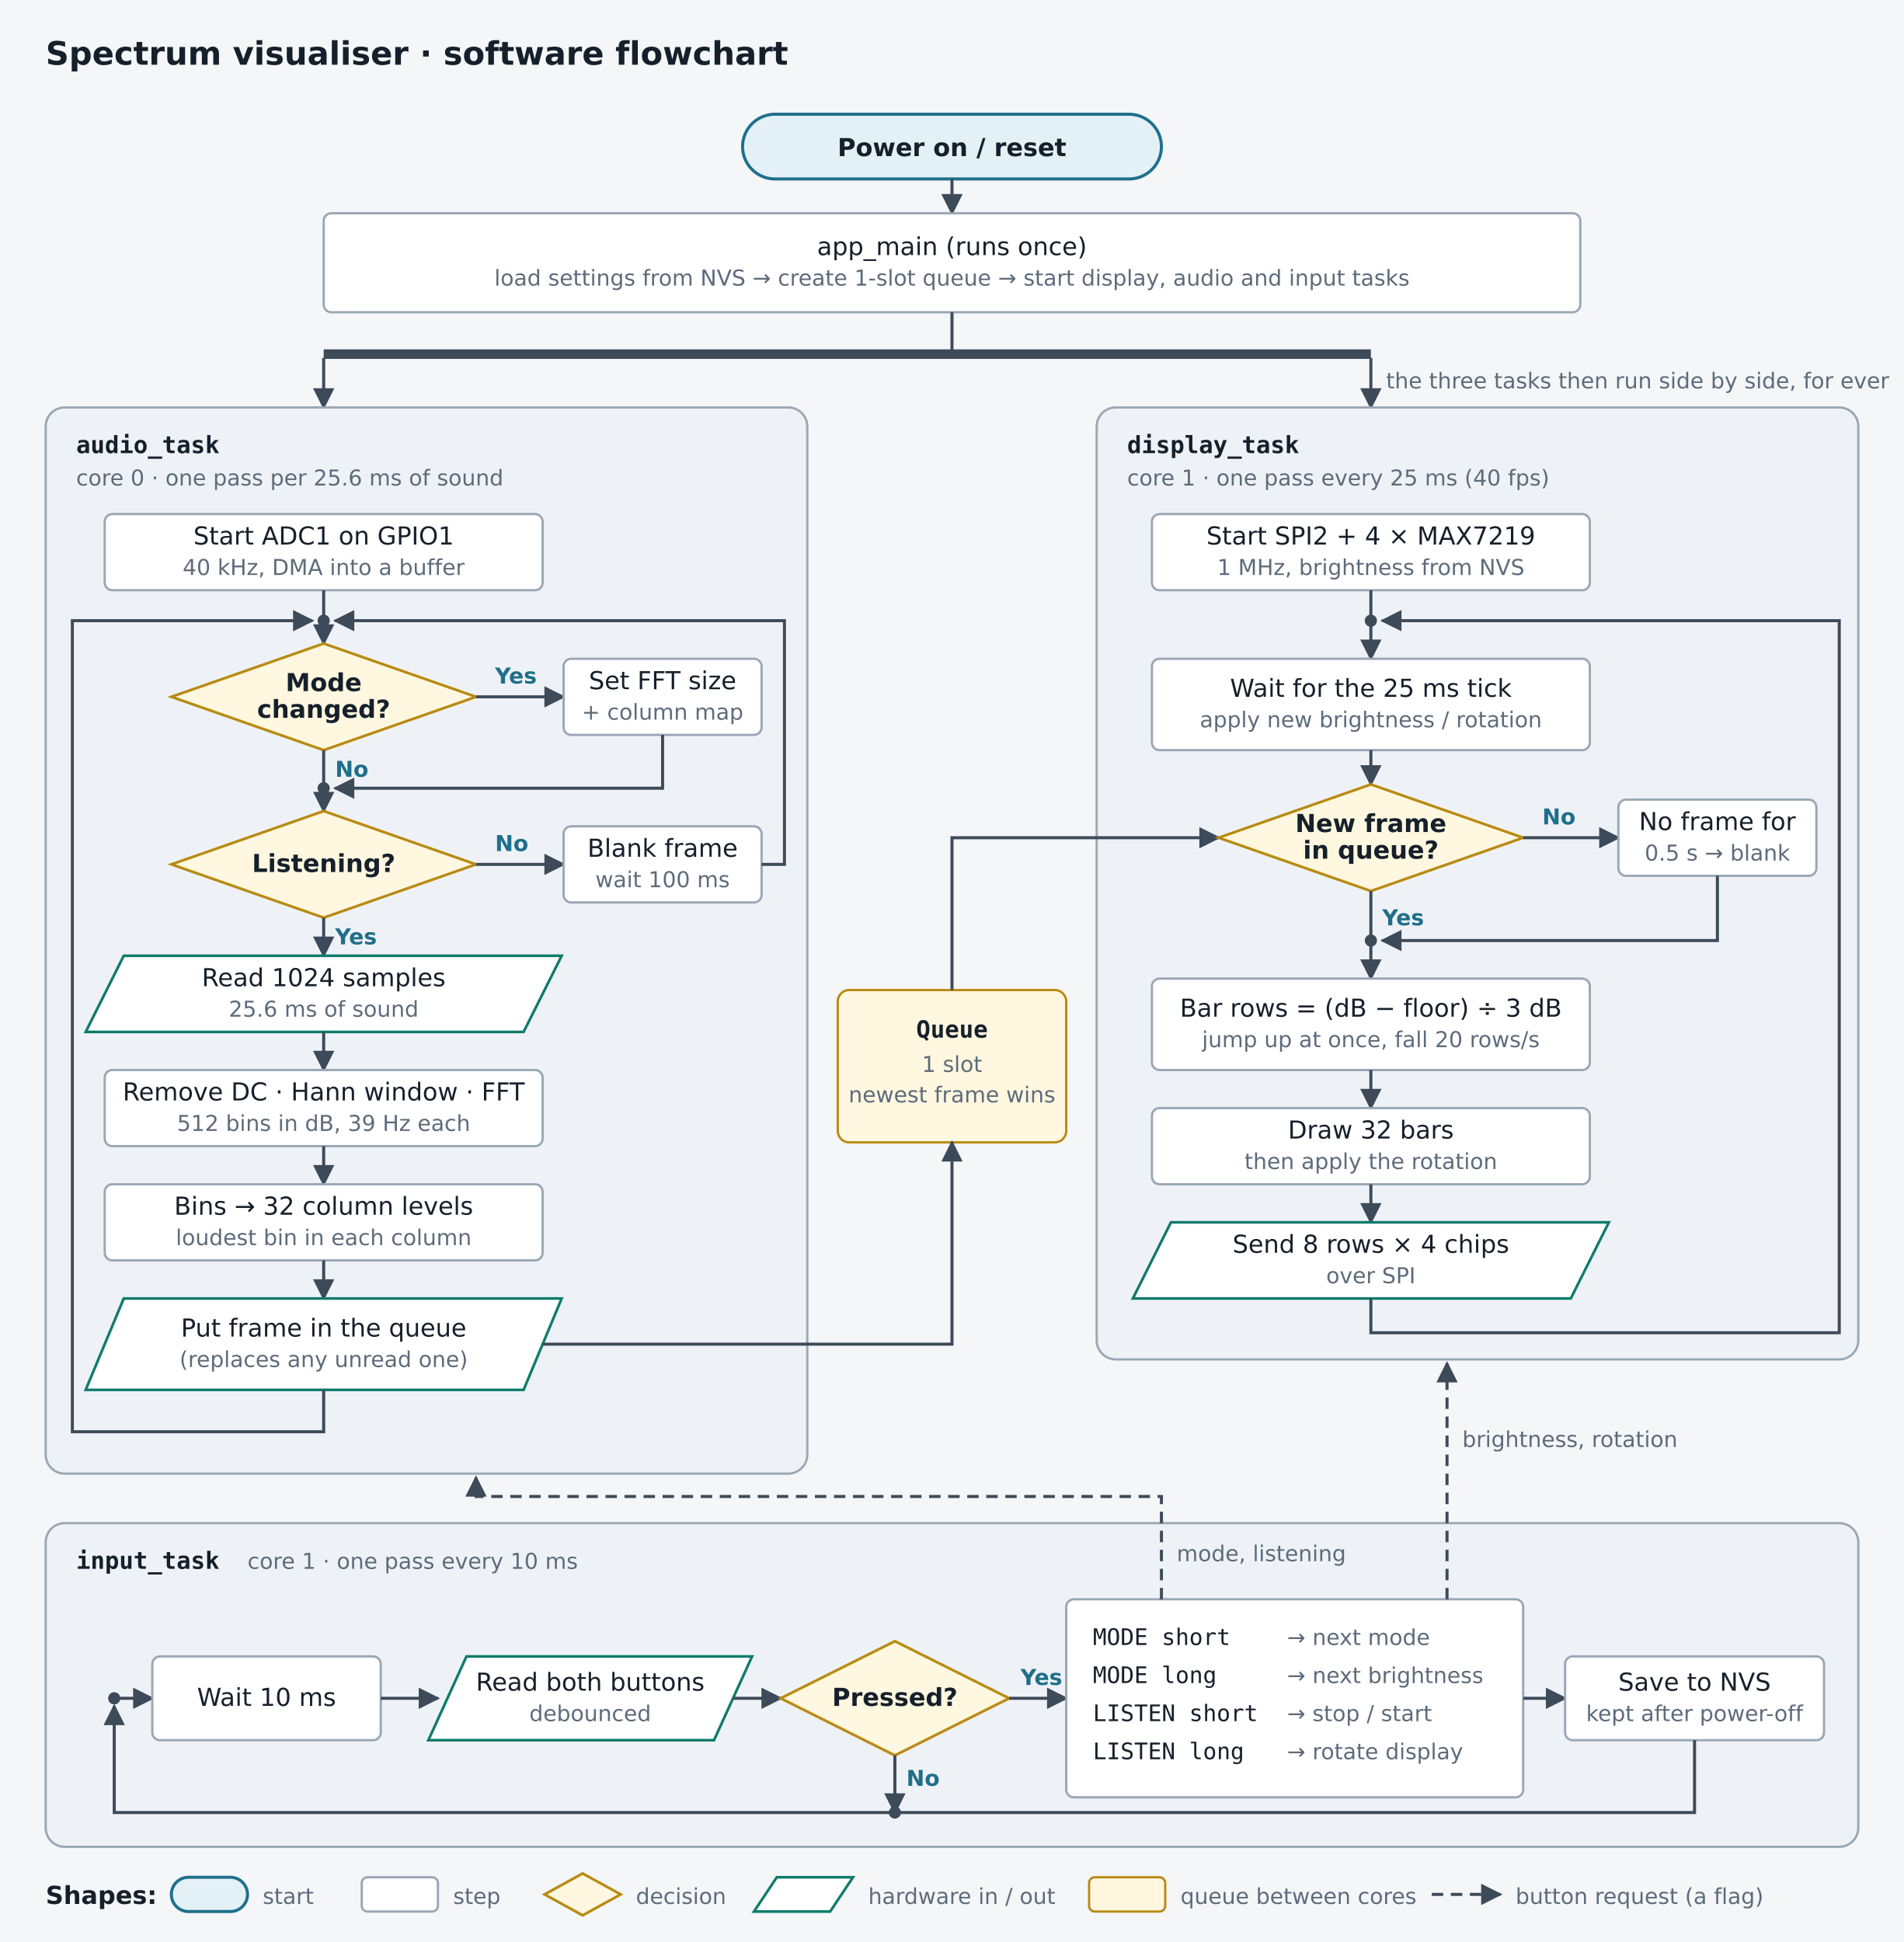
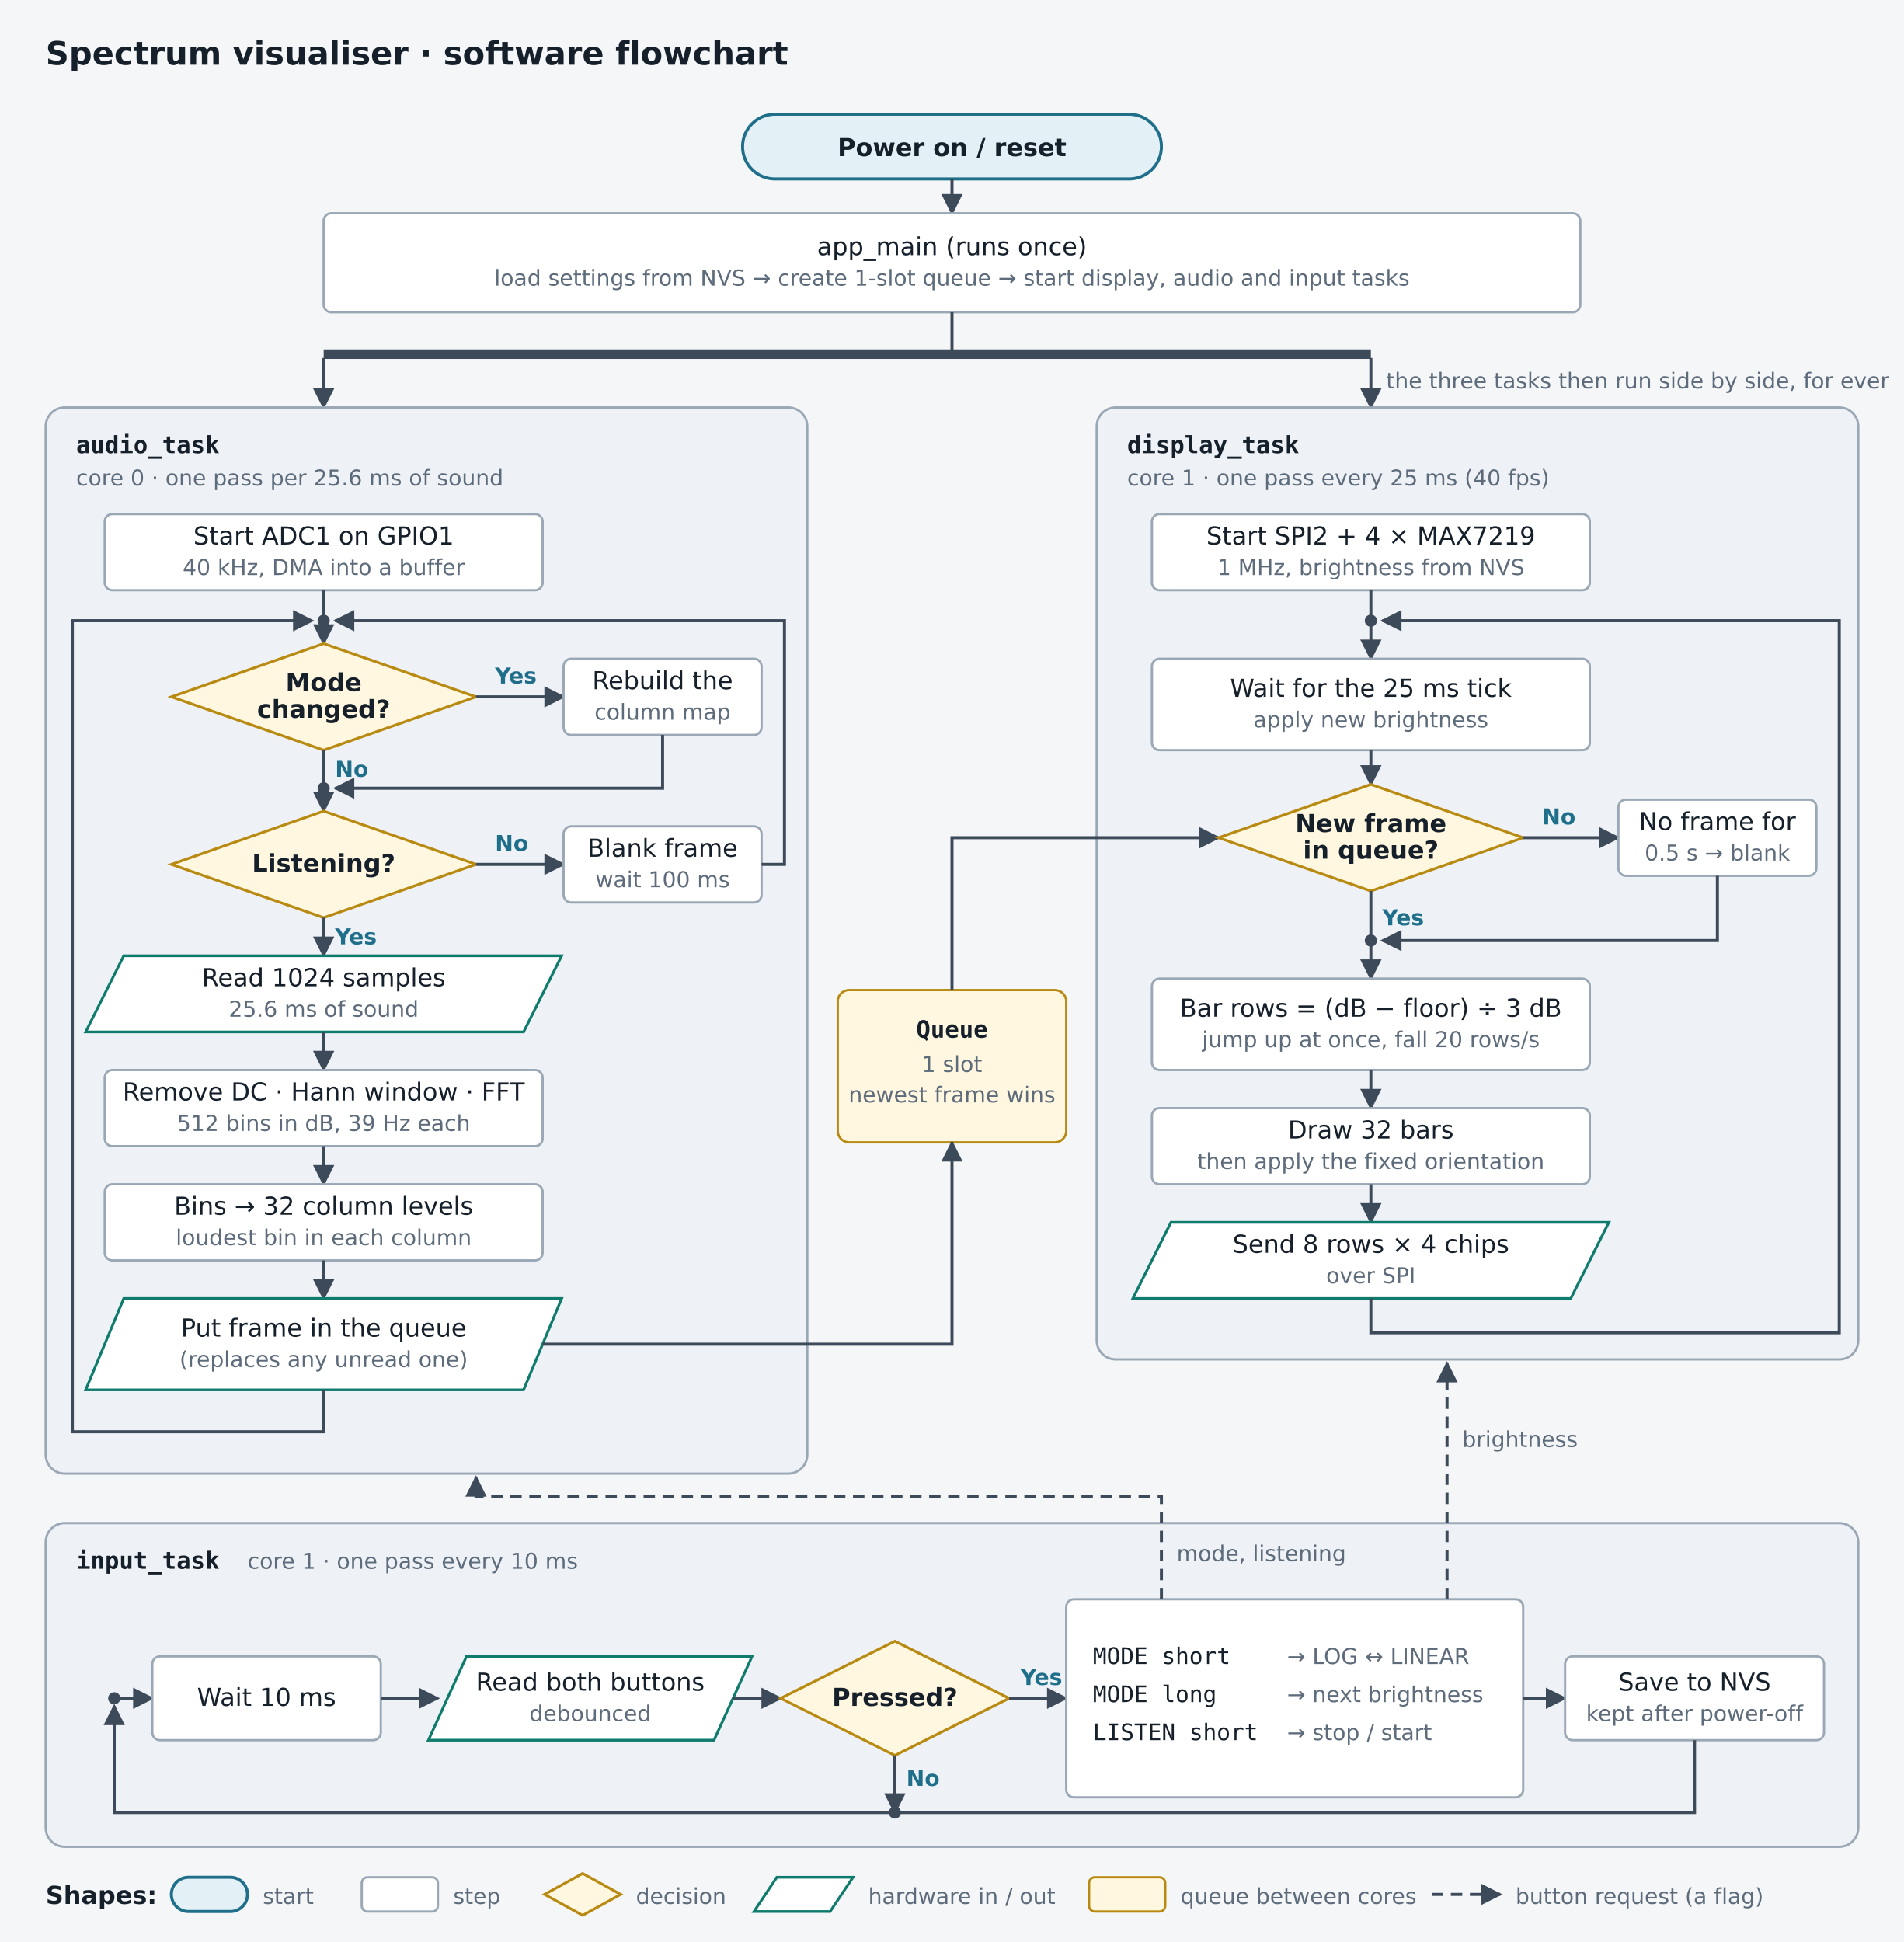
<svg xmlns="http://www.w3.org/2000/svg" viewBox="0 0 1000 1020" width="1000" height="1020" role="img" aria-label="Spectrum visualiser · software flowchart">
  <defs>
    <marker id="ar-ink" viewBox="0 0 10 10" refX="9" refY="5" markerWidth="7" markerHeight="7" orient="auto-start-reverse">
      <path d="M0 0L10 5L0 10z" class="mk" />
    </marker>
    <marker id="ar-sig" viewBox="0 0 10 10" refX="9" refY="5" markerWidth="7" markerHeight="7" orient="auto-start-reverse">
      <path d="M0 0L10 5L0 10z" class="mk-sig" />
    </marker>
    <marker id="ar-spi" viewBox="0 0 10 10" refX="9" refY="5" markerWidth="7" markerHeight="7" orient="auto-start-reverse">
      <path d="M0 0L10 5L0 10z" class="mk-spi" />
    </marker>
  </defs>
  <style>
.t{fill:#16202b;font:13px 'IBM Plex Sans','DejaVu Sans',Arial,sans-serif}
.th{fill:#16202b;font:600 17px 'IBM Plex Sans','DejaVu Sans',Arial,sans-serif}
.tb{fill:#16202b;font:600 14px 'IBM Plex Sans','DejaVu Sans',Arial,sans-serif}
.tb2{fill:#16202b;font:600 13px 'IBM Plex Sans','DejaVu Sans',Arial,sans-serif}
.ts{fill:#5d6b7b;font:11.5px 'IBM Plex Sans','DejaVu Sans',Arial,sans-serif}
.tm{fill:#16202b;font:12px 'IBM Plex Mono','DejaVu Sans Mono',Consolas,monospace}
.tmb{fill:#16202b;font:600 12.5px 'IBM Plex Mono','DejaVu Sans Mono',Consolas,monospace}
.bx{fill:#ffffff;stroke:#9aa7b5;stroke-width:1.2}
.bx-acc{fill:#e3f0f5;stroke:#1f6f8b;stroke-width:1.6}
.bx-dash{fill:none;stroke:#9aa7b5;stroke-width:1.2;stroke-dasharray:6 4}
.ctr{fill:#eef2f6;stroke:#9aa7b5;stroke-width:1.2}
.q{fill:#fff7e0;stroke:#b98a12}
.pill{fill:#ffffff;stroke:#9aa7b5;stroke-width:1.2}
.res{fill:#ffffff;stroke:#3d4a59;stroke-width:1.5}
.cap{fill:none;stroke:#3d4a59;stroke-width:1.5}
.grid{fill:#16181b;stroke:#9aa7b5}
.led{fill:#c8302c}
.pin{fill:#ffffff;stroke:#3d4a59;stroke-width:1.5}
.w{fill:none;stroke:#3d4a59;stroke-width:1.6}
.w-ink2{stroke:#3d4a59}
.w-sig{stroke:#0f7b6c;stroke-width:2}
.w-spi{stroke:#3655b3;stroke-width:2}
.w-p3{stroke:#c2410c;stroke-width:2}
.w-p5{stroke:#b3261e;stroke-width:2}
.w-gnd{stroke:#55606d}
.dash{stroke-dasharray:6 4}
.dec{fill:#fff7e0;stroke:#b98a12;stroke-width:1.4}
.io{stroke:#0f7b6c;stroke-width:1.4}
.fork{stroke:#3d4a59;stroke-width:5}
.rule{stroke:#9aa7b5;stroke-width:0.8}
.lbl{fill:#1f6f8b;font:600 11.5px 'IBM Plex Sans','DejaVu Sans',Arial,sans-serif}
.pinno{fill:#1f6f8b;font:600 11px 'IBM Plex Mono','DejaVu Sans Mono',Consolas,monospace}
.dot{fill:#3d4a59}
.mk{fill:#3d4a59}
.mk-sig{fill:#0f7b6c}
.mk-spi{fill:#3655b3}
</style>
  <rect width="100%" height="100%" fill="#f4f6f8" />
  <text x="24" y="34" class="th">Spectrum visualiser · software flowchart</text>
  <rect x="390.0" y="60" width="220" height="34" rx="17.0" class="bx bx-acc" />
  <text x="500" y="82.0" class="tb2" text-anchor="middle">Power on / reset</text>
  <path d="M500 94L500 112" class="w w-ink2" marker-end="url(#ar-ink)" />
  <rect x="170.0" y="112" width="660" height="52" rx="4" class="bx" />
  <text x="500" y="134.0" class="t" text-anchor="middle">app_main (runs once)</text>
  <text x="500" y="150.0" class="ts" text-anchor="middle">load settings from NVS → create 1-slot queue → start display, audio and input tasks</text>
  <path d="M500 164L500 184" class="w w-ink2" />
  <path d="M170 186L720 186" class="w fork" />
  <path d="M170 188L170 214" class="w w-ink2" marker-end="url(#ar-ink)" />
  <path d="M720 188L720 214" class="w w-ink2" marker-end="url(#ar-ink)" />
  <text x="728" y="204" class="ts">the three tasks then run side by side, for ever</text>
  <rect x="24" y="214" width="400" height="560" rx="10" class="ctr" />
  <rect x="576" y="214" width="400" height="500" rx="10" class="ctr" />
  <text x="40" y="238" class="tmb">audio_task</text>
  <text x="40" y="255" class="ts">core 0 · one pass per 25.6 ms of sound</text>
  <text x="592" y="238" class="tmb">display_task</text>
  <text x="592" y="255" class="ts">core 1 · one pass every 25 ms (40 fps)</text>
  <rect x="55.0" y="270" width="230" height="40" rx="4" class="bx" />
  <text x="170" y="286.0" class="t" text-anchor="middle">Start ADC1 on GPIO1</text>
  <text x="170" y="302.0" class="ts" text-anchor="middle">40 kHz, DMA into a buffer</text>
  <path d="M170 310L170 338" class="w w-ink2" marker-end="url(#ar-ink)" />
  <circle cx="170" cy="326" r="3.2" class="dot" />
  <polygon points="170,338.0 250.0,366 170,394.0 90.0,366" class="dec" />
  <text x="170" y="363" class="tb2" text-anchor="middle">Mode</text>
  <text x="170" y="377" class="tb2" text-anchor="middle">changed?</text>
  <path d="M250 366L296 366" class="w w-ink2" marker-end="url(#ar-ink)" />
  <text x="260" y="359" class="lbl">Yes</text>
  <rect x="296.0" y="346" width="104" height="40" rx="4" class="bx" />
-   <text x="348" y="362.0" class="t" text-anchor="middle">Set FFT size</text>
-   <text x="348" y="378.0" class="ts" text-anchor="middle">+ column map</text>
+   <text x="348" y="362.0" class="t" text-anchor="middle">Rebuild the</text>
+   <text x="348" y="378.0" class="ts" text-anchor="middle">column map</text>
  <path d="M348 386V414H176" class="w w-ink2" marker-end="url(#ar-ink)" />
  <path d="M170 394L170 414" class="w w-ink2" />
  <text x="176" y="408" class="lbl">No</text>
  <circle cx="170" cy="414" r="3.2" class="dot" />
  <path d="M170 414L170 426" class="w w-ink2" marker-end="url(#ar-ink)" />
  <polygon points="170,426.0 250.0,454 170,482.0 90.0,454" class="dec" />
  <text x="170" y="458" class="tb2" text-anchor="middle">Listening?</text>
  <path d="M250 454L296 454" class="w w-ink2" marker-end="url(#ar-ink)" />
  <text x="260" y="447" class="lbl">No</text>
  <rect x="296.0" y="434" width="104" height="40" rx="4" class="bx" />
  <text x="348" y="450.0" class="t" text-anchor="middle">Blank frame</text>
  <text x="348" y="466.0" class="ts" text-anchor="middle">wait 100 ms</text>
  <path d="M400 454H412V326H176" class="w w-ink2" marker-end="url(#ar-ink)" />
  <path d="M170 482L170 502" class="w w-ink2" marker-end="url(#ar-ink)" />
  <text x="176" y="496" class="lbl">Yes</text>
  <polygon points="65.0,502 295.0,502 275.0,542 45.0,542" class="bx io" />
  <text x="170" y="518.0" class="t" text-anchor="middle">Read 1024 samples</text>
  <text x="170" y="534.0" class="ts" text-anchor="middle">25.6 ms of sound</text>
  <path d="M170 542L170 562" class="w w-ink2" marker-end="url(#ar-ink)" />
  <rect x="55.0" y="562" width="230" height="40" rx="4" class="bx" />
  <text x="170" y="578.0" class="t" text-anchor="middle">Remove DC · Hann window · FFT</text>
  <text x="170" y="594.0" class="ts" text-anchor="middle">512 bins in dB, 39 Hz each</text>
  <path d="M170 602L170 622" class="w w-ink2" marker-end="url(#ar-ink)" />
  <rect x="55.0" y="622" width="230" height="40" rx="4" class="bx" />
  <text x="170" y="638.0" class="t" text-anchor="middle">Bins → 32 column levels</text>
  <text x="170" y="654.0" class="ts" text-anchor="middle">loudest bin in each column</text>
  <path d="M170 662L170 682" class="w w-ink2" marker-end="url(#ar-ink)" />
  <polygon points="65.0,682 295.0,682 275.0,730 45.0,730" class="bx io" />
  <text x="170" y="702.0" class="t" text-anchor="middle">Put frame in the queue</text>
  <text x="170" y="718.0" class="ts" text-anchor="middle">(replaces any unread one)</text>
  <path d="M170 730V752H38V326H164" class="w w-ink2" marker-end="url(#ar-ink)" />
  <rect x="440" y="520" width="120" height="80" rx="6" class="bx q" />
  <text x="500" y="545" class="tmb" text-anchor="middle">Queue</text>
  <text x="500" y="563" class="ts" text-anchor="middle">1 slot</text>
  <text x="500" y="579" class="ts" text-anchor="middle">newest frame wins</text>
  <path d="M285 706H500V600" class="w w-ink2" marker-end="url(#ar-ink)" />
  <path d="M500 520V440H640" class="w w-ink2" marker-end="url(#ar-ink)" />
  <rect x="605.0" y="270" width="230" height="40" rx="4" class="bx" />
  <text x="720" y="286.0" class="t" text-anchor="middle">Start SPI2 + 4 × MAX7219</text>
  <text x="720" y="302.0" class="ts" text-anchor="middle">1 MHz, brightness from NVS</text>
  <path d="M720 310L720 346" class="w w-ink2" marker-end="url(#ar-ink)" />
  <circle cx="720" cy="326" r="3.2" class="dot" />
  <rect x="605.0" y="346" width="230" height="48" rx="4" class="bx" />
  <text x="720" y="366.0" class="t" text-anchor="middle">Wait for the 25 ms tick</text>
-   <text x="720" y="382.0" class="ts" text-anchor="middle">apply new brightness / rotation</text>
+   <text x="720" y="382.0" class="ts" text-anchor="middle">apply new brightness</text>
  <path d="M720 394L720 412" class="w w-ink2" marker-end="url(#ar-ink)" />
  <polygon points="720,412.0 800.0,440 720,468.0 640.0,440" class="dec" />
  <text x="720" y="437" class="tb2" text-anchor="middle">New frame</text>
  <text x="720" y="451" class="tb2" text-anchor="middle">in queue?</text>
  <path d="M800 440L850 440" class="w w-ink2" marker-end="url(#ar-ink)" />
  <text x="810" y="433" class="lbl">No</text>
  <rect x="850.0" y="420" width="104" height="40" rx="4" class="bx" />
  <text x="902" y="436.0" class="t" text-anchor="middle">No frame for</text>
  <text x="902" y="452.0" class="ts" text-anchor="middle">0.5 s → blank</text>
  <path d="M902 460V494H726" class="w w-ink2" marker-end="url(#ar-ink)" />
  <path d="M720 468L720 494" class="w w-ink2" />
  <text x="726" y="486" class="lbl">Yes</text>
  <circle cx="720" cy="494" r="3.2" class="dot" />
  <path d="M720 494L720 514" class="w w-ink2" marker-end="url(#ar-ink)" />
  <rect x="605.0" y="514" width="230" height="48" rx="4" class="bx" />
  <text x="720" y="534.0" class="t" text-anchor="middle">Bar rows = (dB − floor) ÷ 3 dB</text>
  <text x="720" y="550.0" class="ts" text-anchor="middle">jump up at once, fall 20 rows/s</text>
  <path d="M720 562L720 582" class="w w-ink2" marker-end="url(#ar-ink)" />
  <rect x="605.0" y="582" width="230" height="40" rx="4" class="bx" />
  <text x="720" y="598.0" class="t" text-anchor="middle">Draw 32 bars</text>
-   <text x="720" y="614.0" class="ts" text-anchor="middle">then apply the rotation</text>
+   <text x="720" y="614.0" class="ts" text-anchor="middle">then apply the fixed orientation</text>
  <path d="M720 622L720 642" class="w w-ink2" marker-end="url(#ar-ink)" />
  <polygon points="615.0,642 845.0,642 825.0,682 595.0,682" class="bx io" />
  <text x="720" y="658.0" class="t" text-anchor="middle">Send 8 rows × 4 chips</text>
  <text x="720" y="674.0" class="ts" text-anchor="middle">over SPI</text>
  <path d="M720 682V700H966V326H726" class="w w-ink2" marker-end="url(#ar-ink)" />
  <rect x="24" y="800" width="952" height="170" rx="10" class="ctr" />
  <text x="40" y="824" class="tmb">input_task</text>
  <text x="130" y="824" class="ts">core 1 · one pass every 10 ms</text>
  <circle cx="60" cy="892" r="3.2" class="dot" />
  <path d="M60 892L80 892" class="w w-ink2" marker-end="url(#ar-ink)" />
  <rect x="80.0" y="870" width="120" height="44" rx="4" class="bx" />
  <text x="140" y="896.0" class="t" text-anchor="middle">Wait 10 ms</text>
  <path d="M200 892L230 892" class="w w-ink2" marker-end="url(#ar-ink)" />
  <polygon points="245.0,870 395.0,870 375.0,914 225.0,914" class="bx io" />
  <text x="310" y="888.0" class="t" text-anchor="middle">Read both buttons</text>
  <text x="310" y="904.0" class="ts" text-anchor="middle">debounced</text>
  <path d="M385 892L410 892" class="w w-ink2" marker-end="url(#ar-ink)" />
  <polygon points="470,862.0 530.0,892 470,922.0 410.0,892" class="dec" />
  <text x="470" y="896" class="tb2" text-anchor="middle">Pressed?</text>
  <path d="M530 892L560 892" class="w w-ink2" marker-end="url(#ar-ink)" />
  <text x="536" y="885" class="lbl">Yes</text>
  <rect x="560" y="840" width="240" height="104" rx="4" class="bx" />
-   <text x="574" y="864" class="tm">MODE short</text>
-   <text x="676" y="864" class="ts">→ next mode</text>
-   <text x="574" y="884" class="tm">MODE long</text>
-   <text x="676" y="884" class="ts">→ next brightness</text>
-   <text x="574" y="904" class="tm">LISTEN short</text>
-   <text x="676" y="904" class="ts">→ stop / start</text>
-   <text x="574" y="924" class="tm">LISTEN long</text>
-   <text x="676" y="924" class="ts">→ rotate display</text>
+   <text x="574" y="874" class="tm">MODE short</text>
+   <text x="676" y="874" class="ts">→ LOG ↔ LINEAR</text>
+   <text x="574" y="894" class="tm">MODE long</text>
+   <text x="676" y="894" class="ts">→ next brightness</text>
+   <text x="574" y="914" class="tm">LISTEN short</text>
+   <text x="676" y="914" class="ts">→ stop / start</text>
  <path d="M800 892L822 892" class="w w-ink2" marker-end="url(#ar-ink)" />
  <rect x="822.0" y="870" width="136" height="44" rx="4" class="bx" />
  <text x="890" y="888.0" class="t" text-anchor="middle">Save to NVS</text>
  <text x="890" y="904.0" class="ts" text-anchor="middle">kept after power-off</text>
  <path d="M890 914V952H60V896" class="w w-ink2" marker-end="url(#ar-ink)" />
  <path d="M470 922V952" class="w w-ink2" marker-end="url(#ar-ink)" />
  <text x="476" y="938" class="lbl">No</text>
  <circle cx="470" cy="952" r="3.2" class="dot" />
  <path d="M610 840V786H250V776" class="w w-ink2 dash" marker-end="url(#ar-ink)" />
  <text x="618" y="820" class="ts">mode, listening</text>
  <path d="M760 840V716" class="w w-ink2 dash" marker-end="url(#ar-ink)" />
-   <text x="768" y="760" class="ts">brightness, rotation</text>
+   <text x="768" y="760" class="ts">brightness</text>
  <text x="24" y="1000" class="tb2">Shapes:</text>
  <rect x="90" y="986" width="40" height="18" rx="9" class="bx bx-acc" />
  <text x="138" y="1000" class="ts">start</text>
  <rect x="190" y="986" width="40" height="18" rx="3" class="bx" />
  <text x="238" y="1000" class="ts">step</text>
  <polygon points="306,984 326,995 306,1006 286,995" class="dec" />
  <text x="334" y="1000" class="ts">decision</text>
  <polygon points="408,986 448,986 436,1004 396,1004" class="bx io" />
  <text x="456" y="1000" class="ts">hardware in / out</text>
  <rect x="572" y="986" width="40" height="18" rx="3" class="bx q" />
  <text x="620" y="1000" class="ts">queue between cores</text>
  <path d="M752 995L788 995" class="w w-ink2 dash" marker-end="url(#ar-ink)" />
  <text x="796" y="1000" class="ts">button request (a flag)</text>
</svg>
